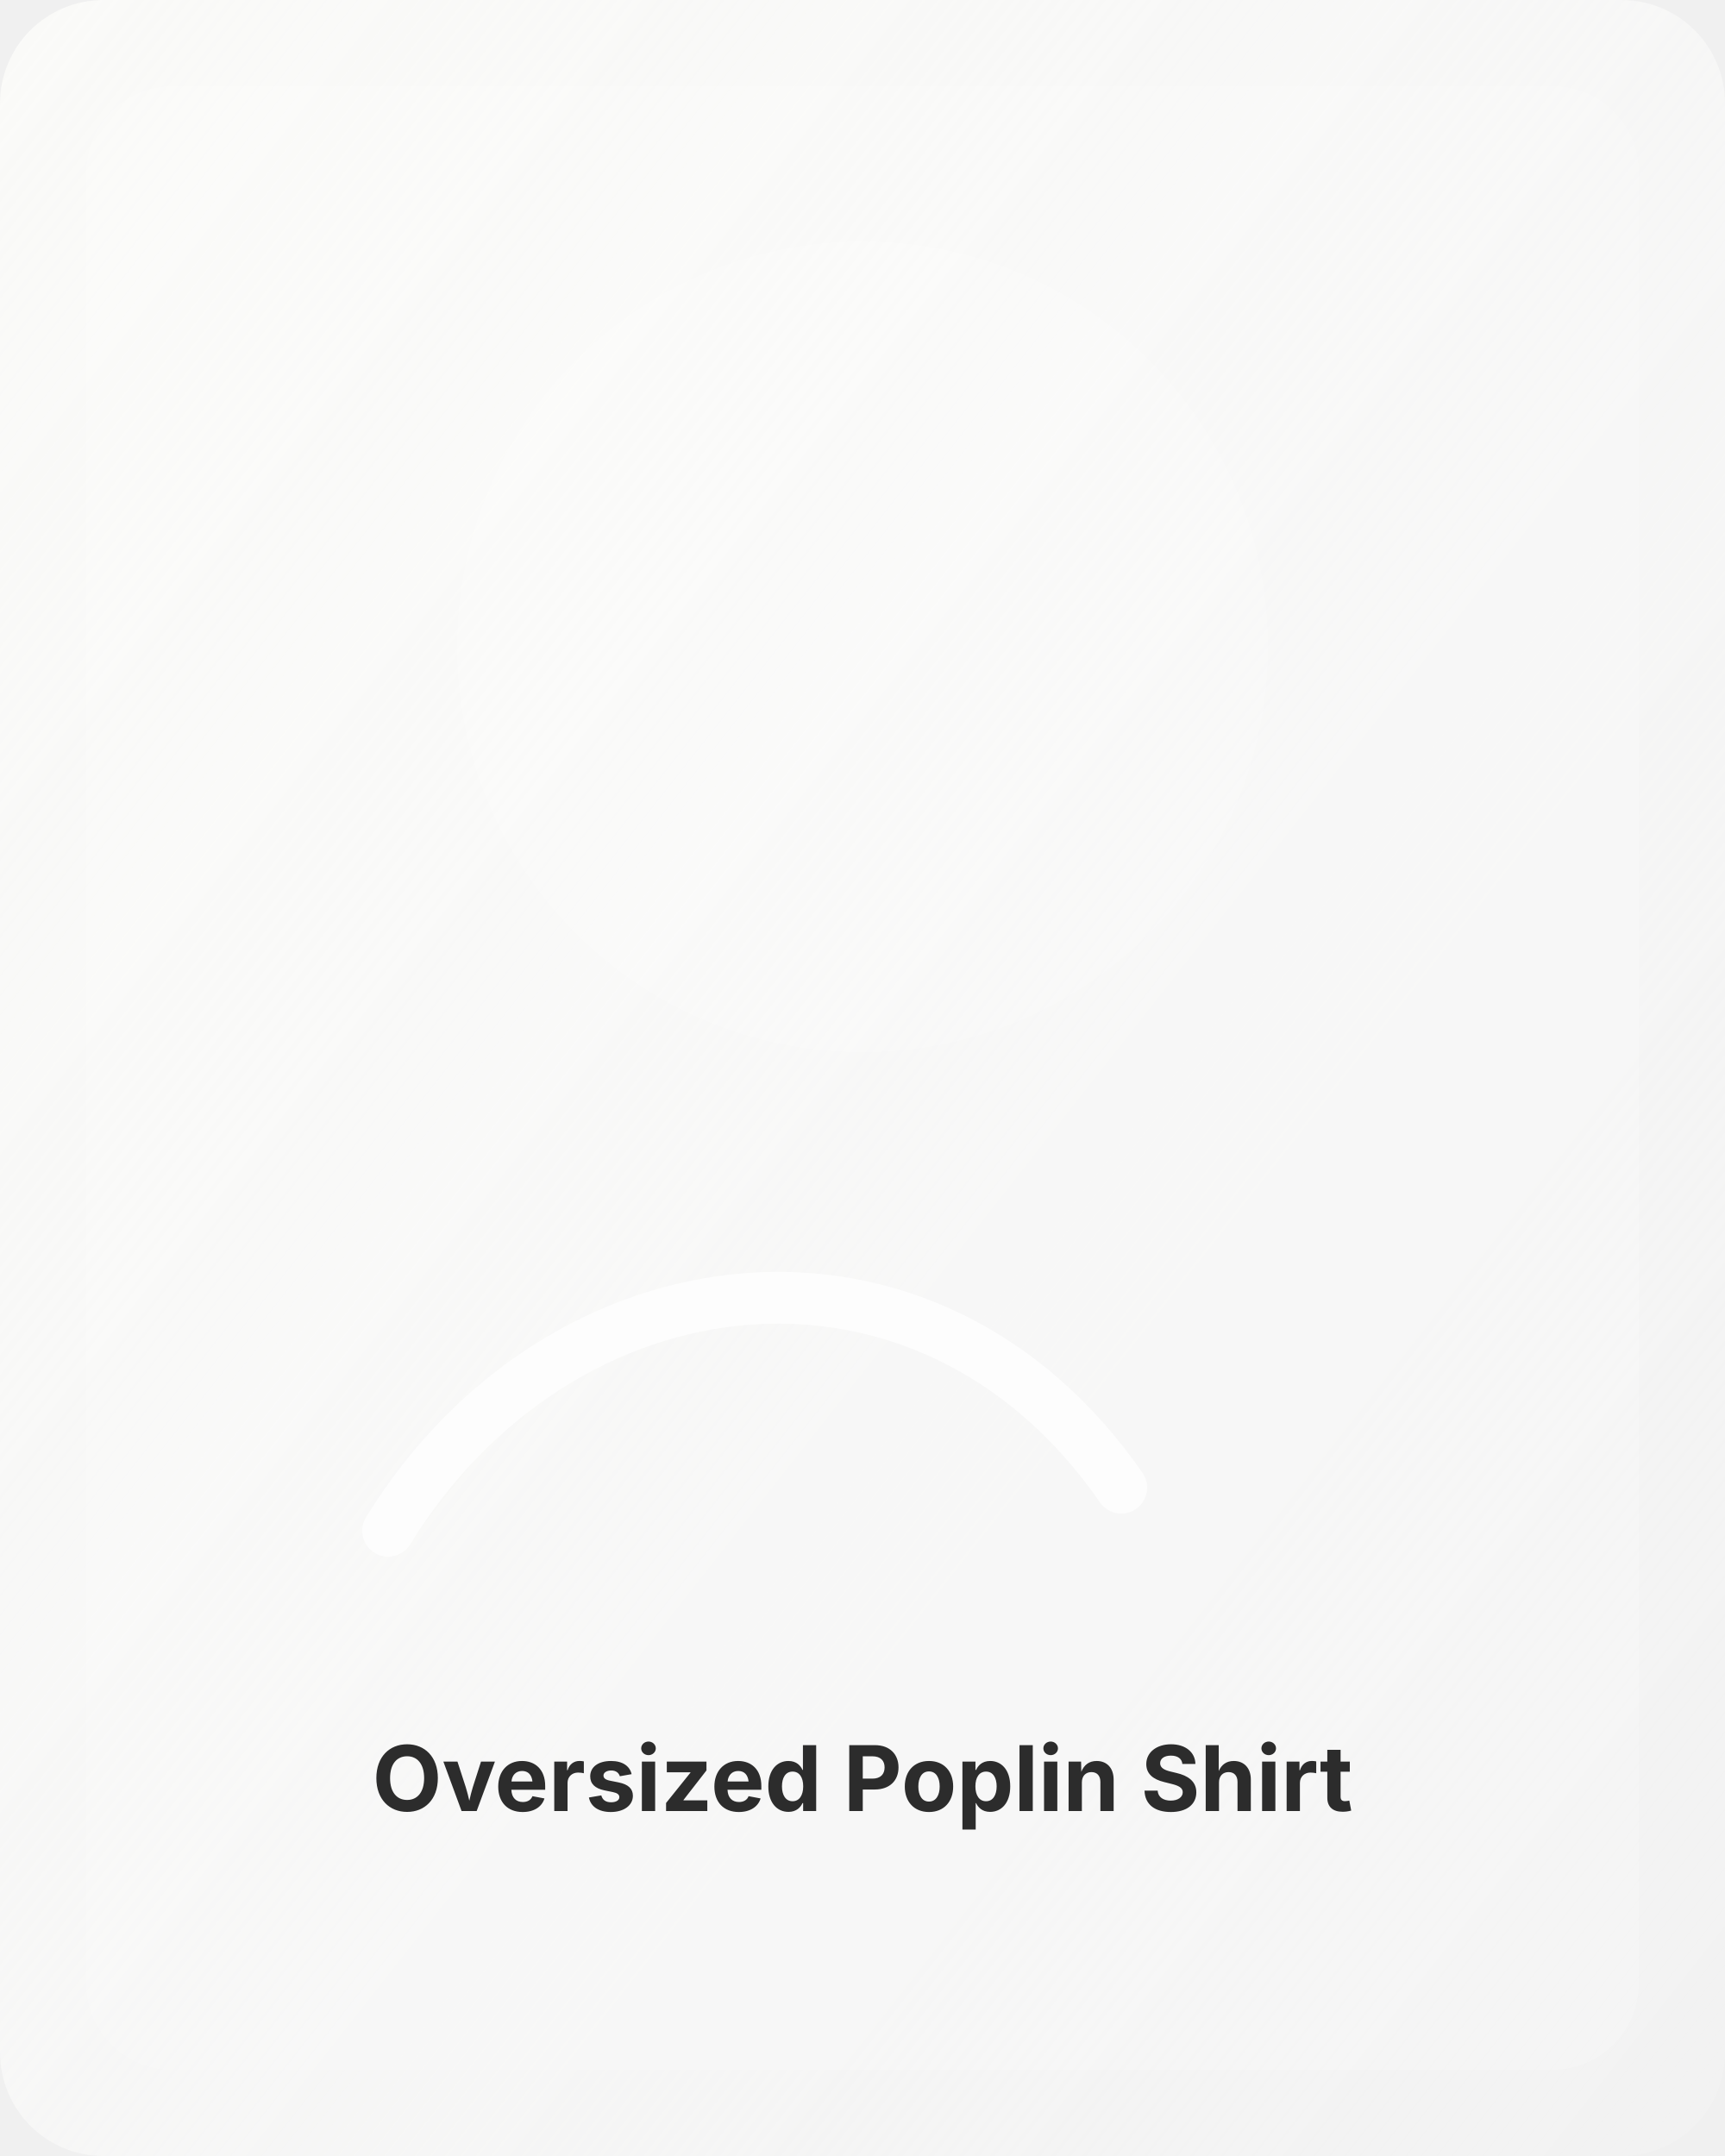
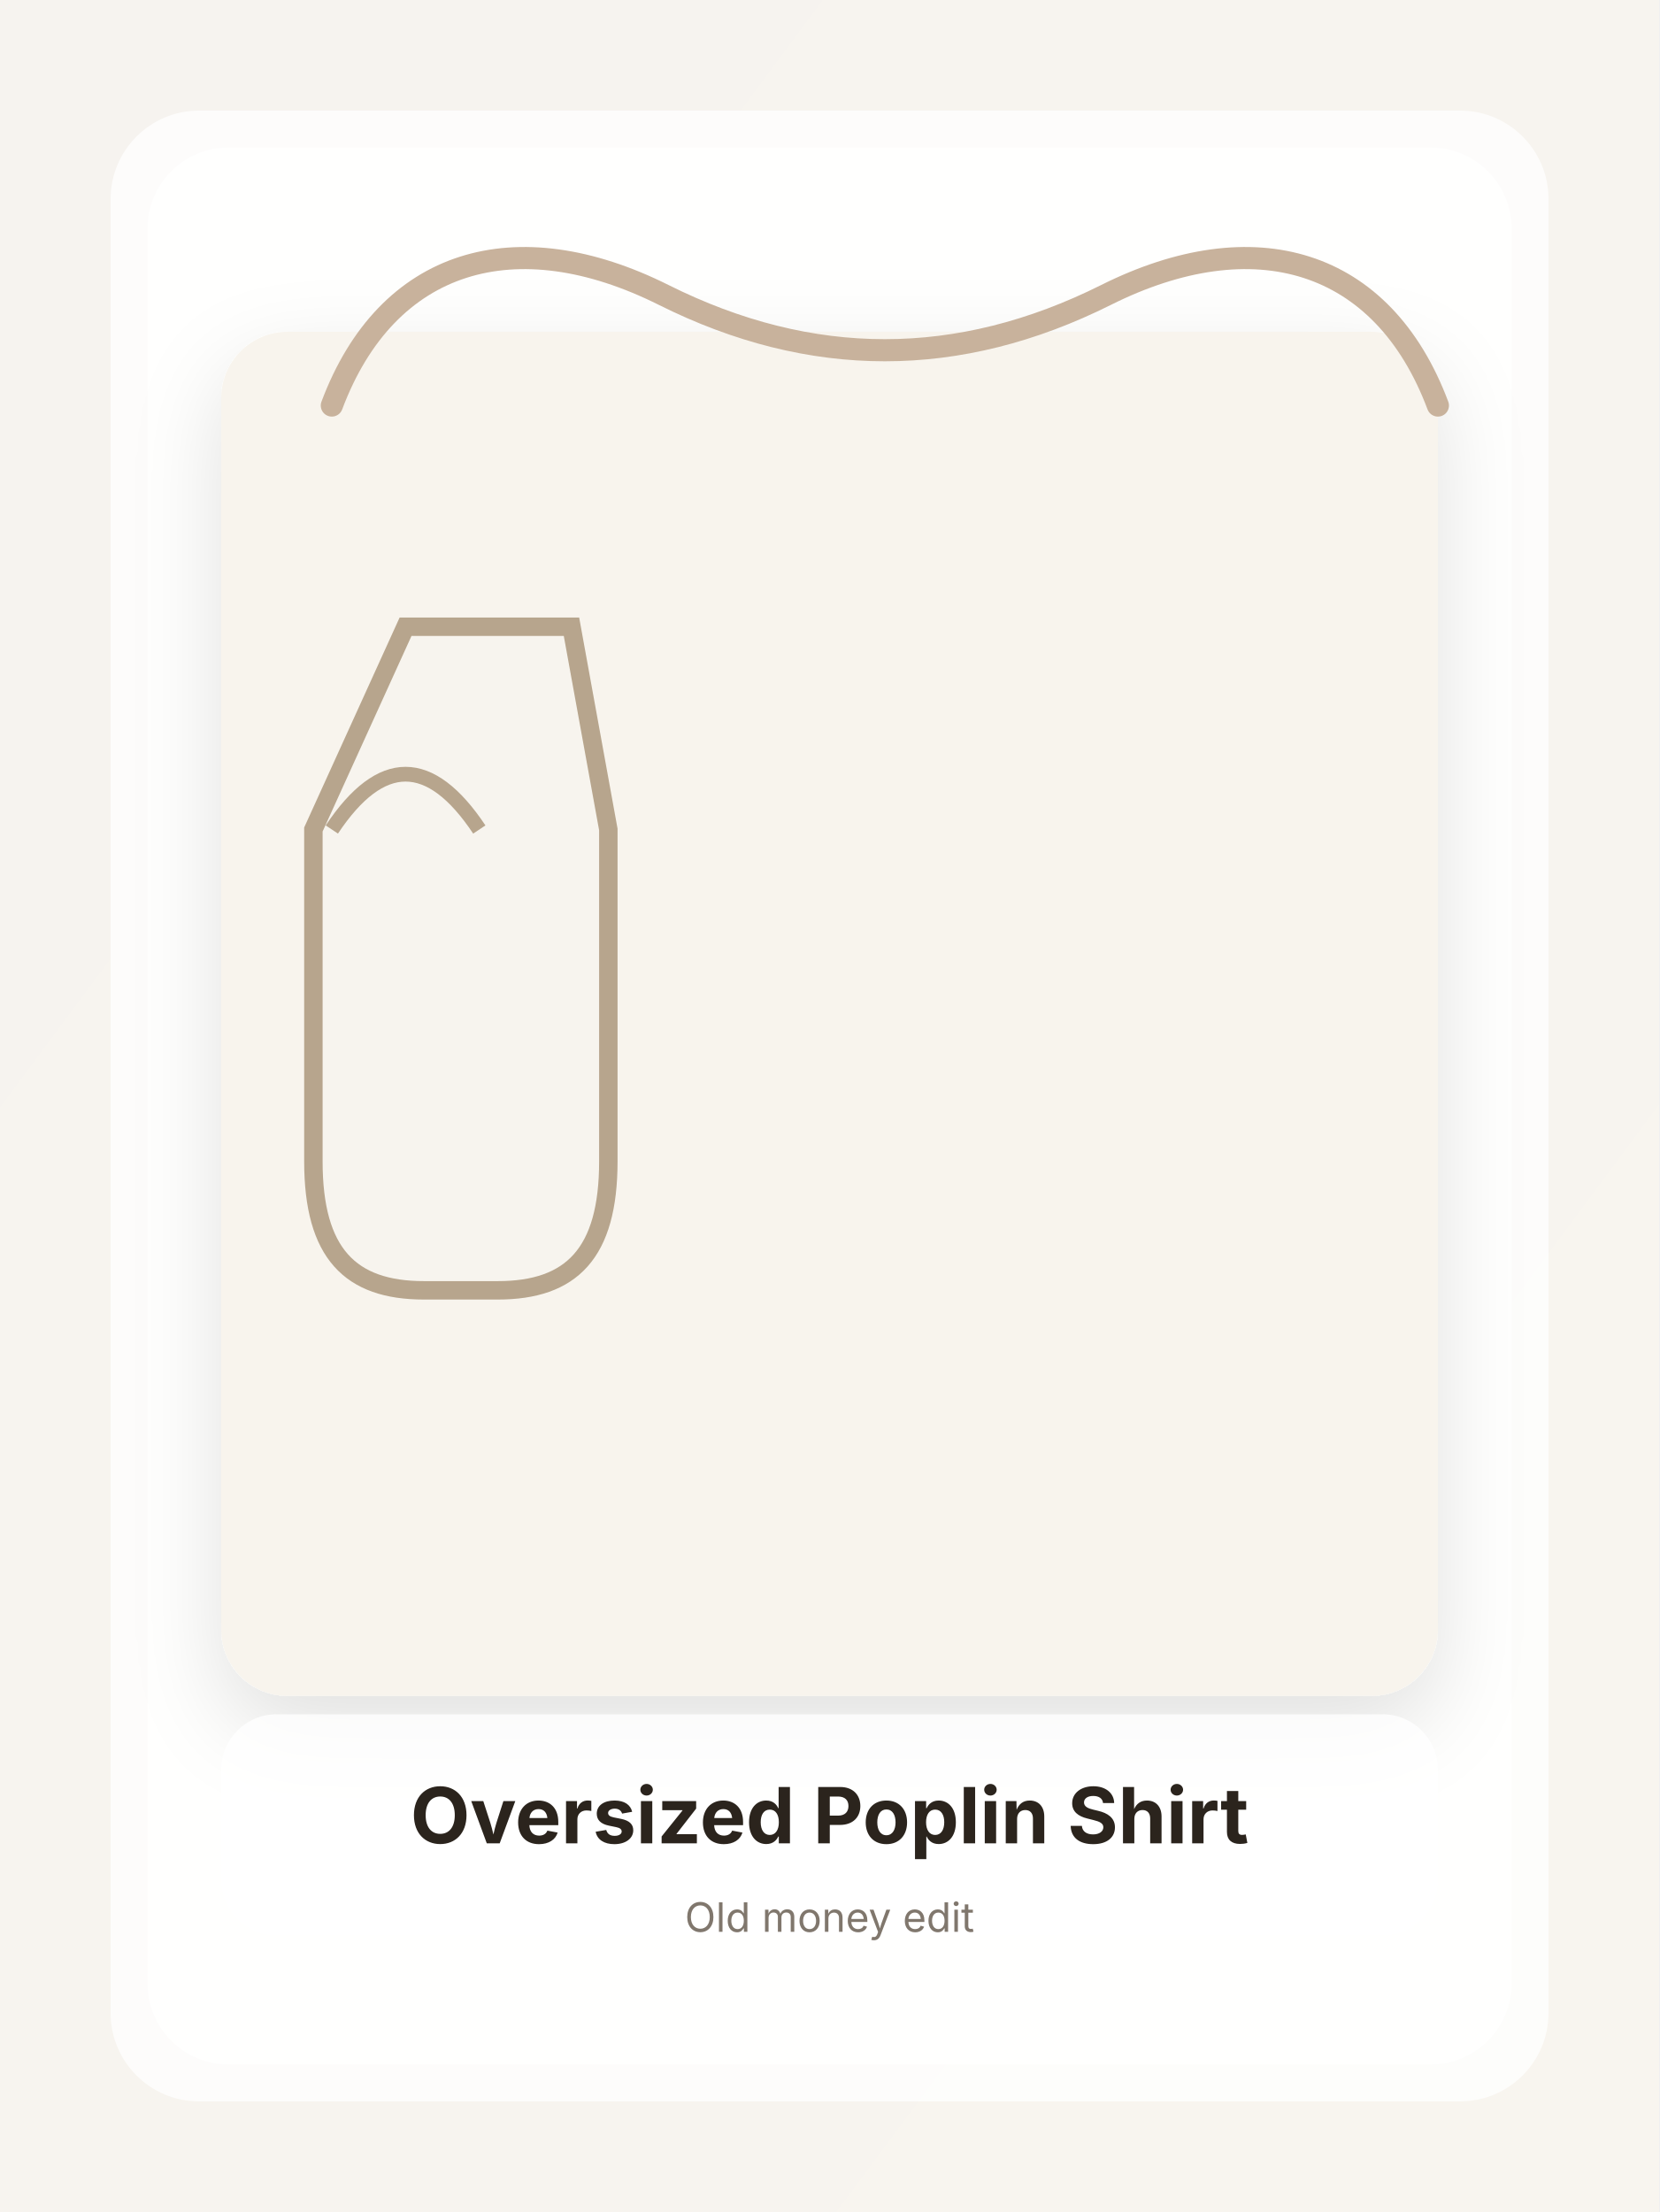
- <svg xmlns="http://www.w3.org/2000/svg" viewBox="0 0 800 1000" role="img" aria-label="Oversized Poplin Shirt">
+ <svg xmlns="http://www.w3.org/2000/svg" viewBox="0 0 900 1200" role="img" aria-label="Oversized Poplin Shirt">
  <defs>
-     <linearGradient id="g" x1="0" y1="0" x2="1" y2="1">
-       <stop offset="0%" stop-color="#FAFAF8" />
-       <stop offset="100%" stop-color="#ffffff" stop-opacity="0.12" />
+     <linearGradient id="bg" x1="0" y1="0" x2="1" y2="1">
+       <stop offset="0%" stop-color="#f6f3ef" />
+       <stop offset="100%" stop-color="#f8f5ef" />
    </linearGradient>
+     <linearGradient id="shadow" x1="0" y1="0" x2="0" y2="1">
+       <stop offset="0%" stop-color="rgba(0,0,0,0.08)" />
+       <stop offset="100%" stop-color="rgba(0,0,0,0)" />
+     </linearGradient>
+     <filter id="soft" x="-20%" y="-20%" width="140%" height="140%">
+       <feDropShadow dx="0" dy="18" stdDeviation="24" flood-color="rgba(0,0,0,0.12)" />
+     </filter>
  </defs>
-   <rect width="800" height="1000" rx="48" fill="url(#g)" />
-   <rect x="40" y="40" width="720" height="920" rx="40" fill="rgba(255,255,255,0.16)" />
-   <circle cx="400" cy="300" r="188" fill="rgba(255,255,255,0.15)" />
-   <path d="M180 710 C260 580 430 560 520 690" stroke="rgba(255,255,255,0.75)" stroke-width="24" fill="none" stroke-linecap="round" />
-   <text x="400" y="840" text-anchor="middle" font-family="Inter,system-ui,sans-serif" font-size="42" font-weight="700" fill="#111111" opacity="0.88">Oversized Poplin Shirt</text>
+   <rect width="900" height="1200" fill="url(#bg)" />
+   <rect x="60" y="60" width="780" height="1080" rx="48" fill="#ffffff" opacity="0.76" />
+   <rect x="80" y="80" width="740" height="1040" rx="44" fill="rgba(255,255,255,0.85)" />
+   <g filter="url(#soft)">
+     <rect x="120" y="180" width="660" height="740" rx="36" fill="#f8f4ed" />
+   </g>
+   <path d="M180 220 C210 140 280 120 360 160 C440 200 520 200 600 160 C680 120 750 140 780 220" fill="none" stroke="#c8b29c" stroke-width="12" stroke-linecap="round" />
+   <g transform="translate(220 270)">
+     <path d="M0 70 L90 70 L110 180 L110 360 C110 410 90 430 50 430 L10 430 C-30 430 -50 410 -50 360 L-50 180 Z" fill="#f7f4ee" stroke="#b7a58d" stroke-width="10" />
+     <path d="M-40 180 Q0 120 40 180" fill="none" stroke="#b7a58d" stroke-width="8" />
+   </g>
+   <rect x="120" y="930" width="660" height="120" rx="30" fill="rgba(255,255,255,0.8)" />
+   <text x="450" y="1000" text-anchor="middle" font-family="Inter,system-ui,sans-serif" font-size="42" font-weight="700" fill="#2b241d">Oversized Poplin Shirt</text>
+   <text x="450" y="1048" text-anchor="middle" font-family="Inter,system-ui,sans-serif" font-size="22" fill="#6a5f53" opacity="0.85">Old money edit</text>
</svg>
